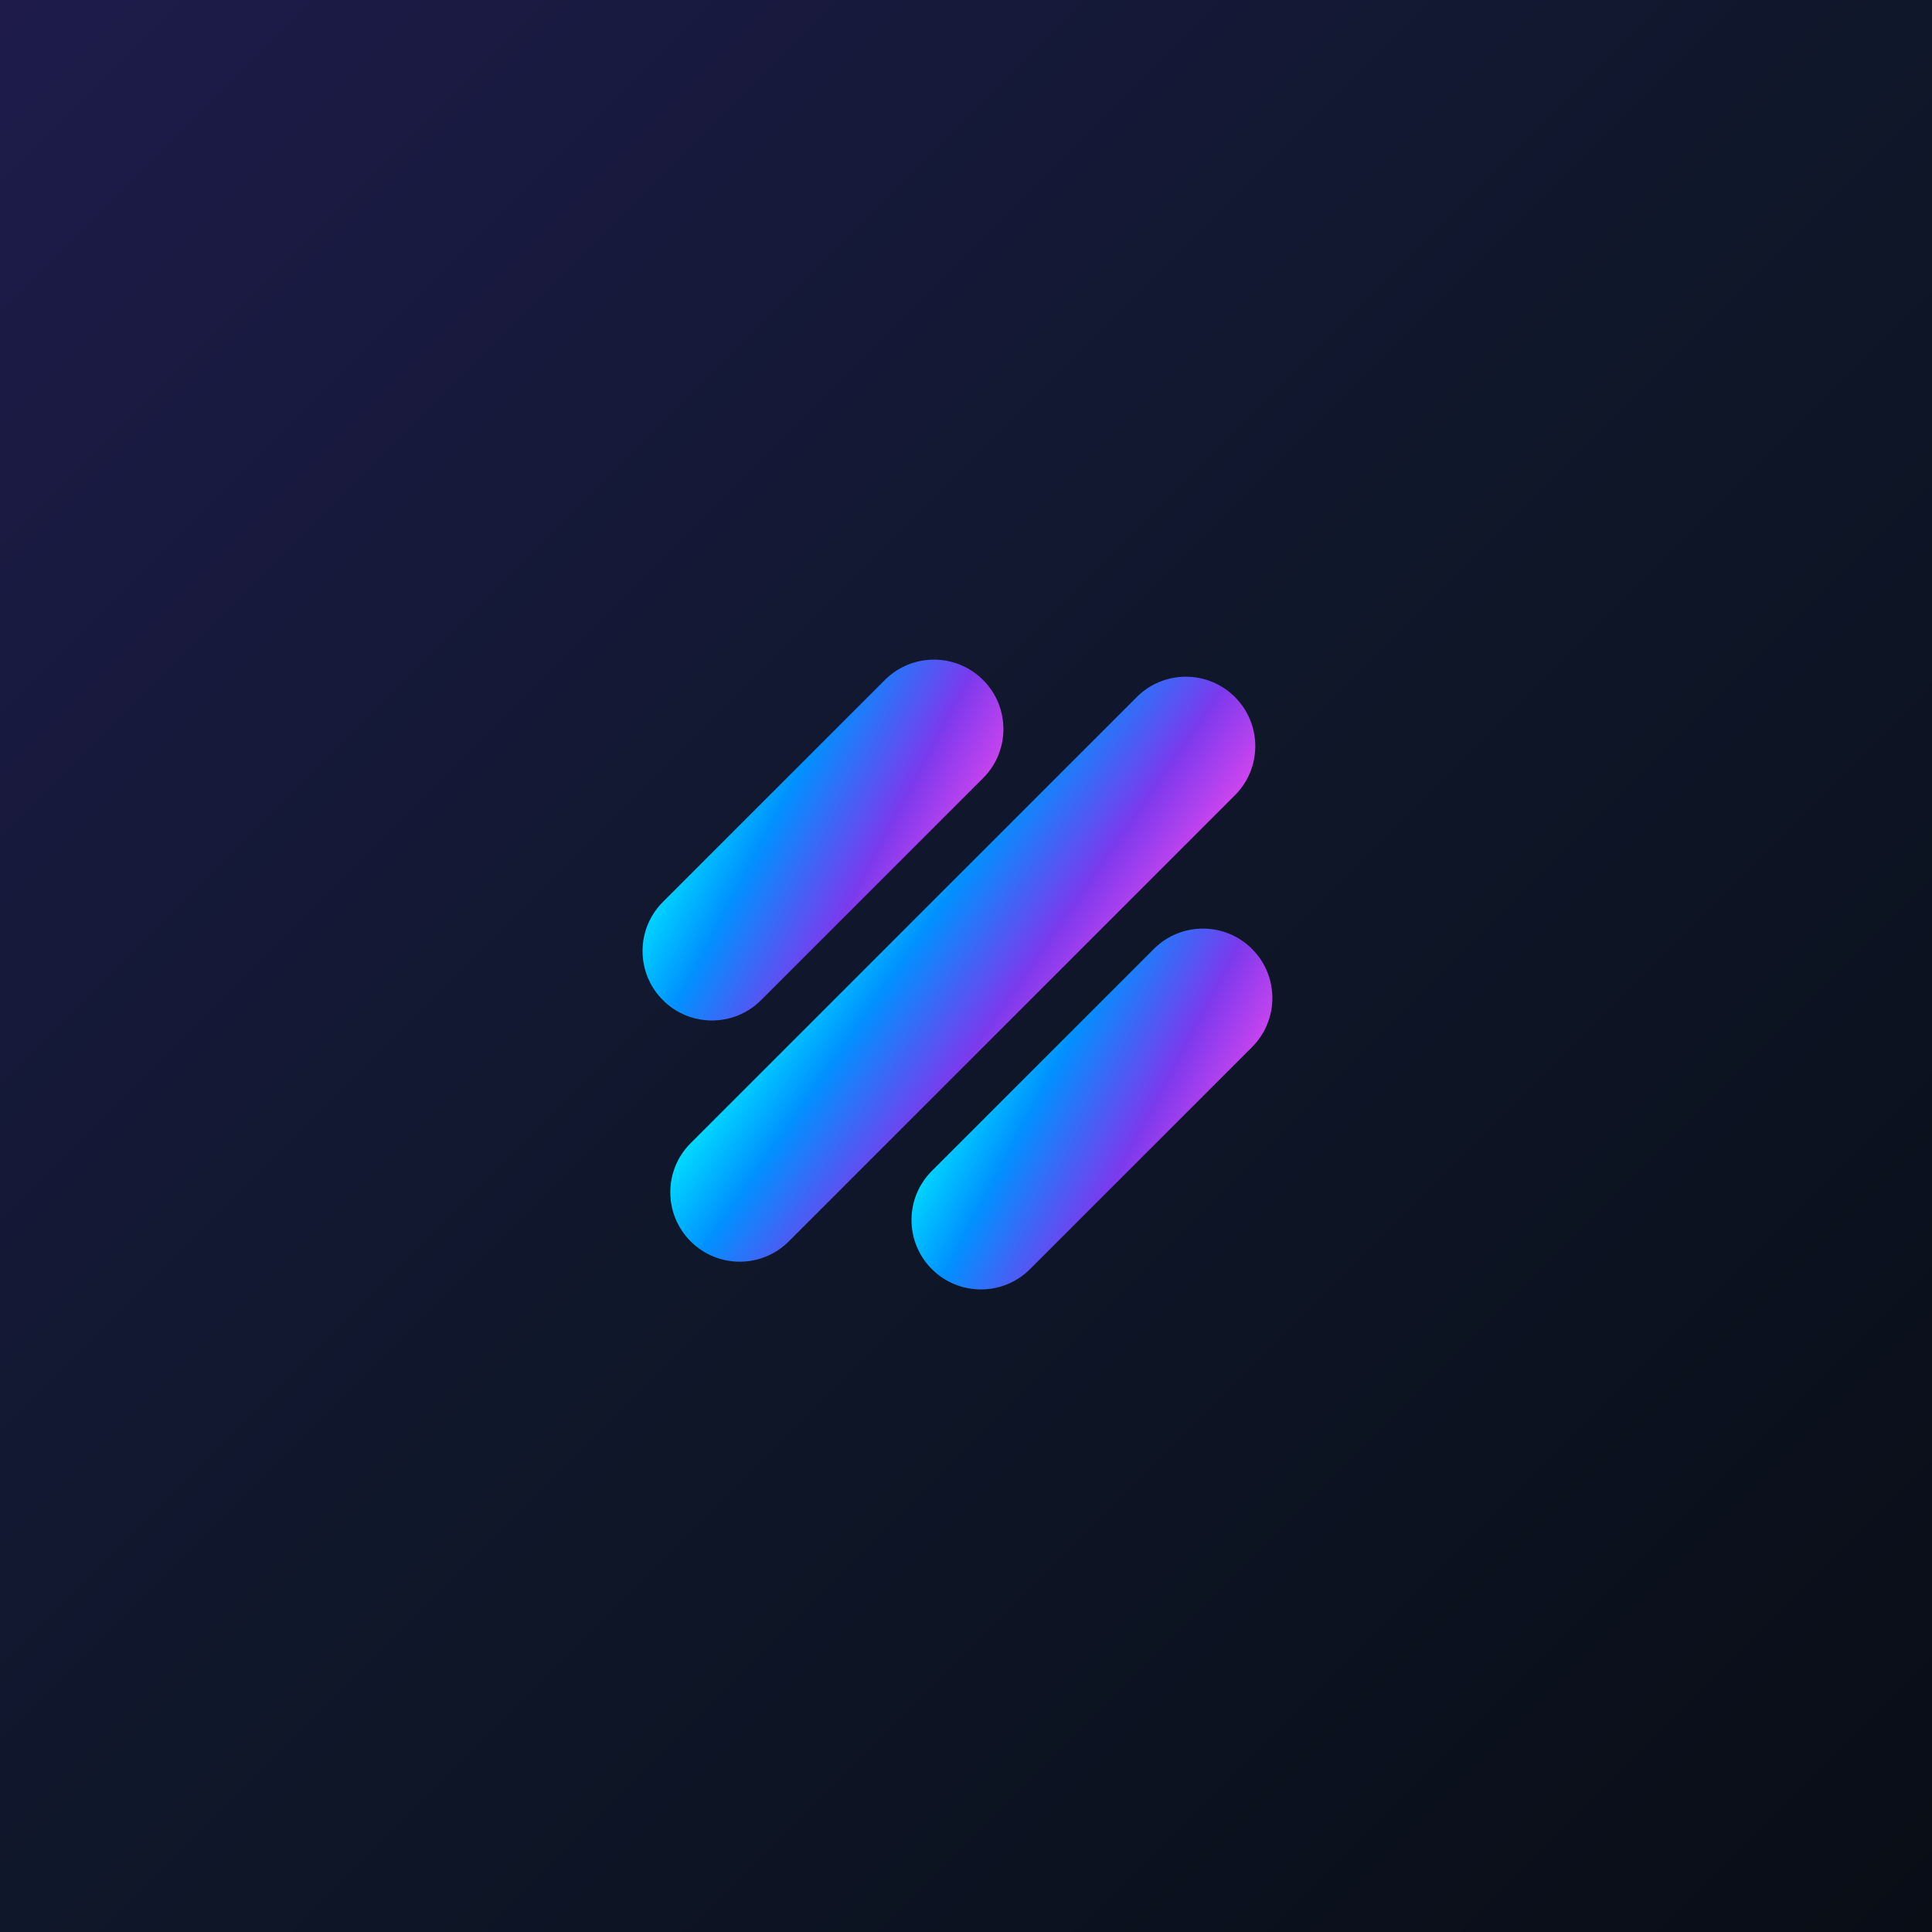
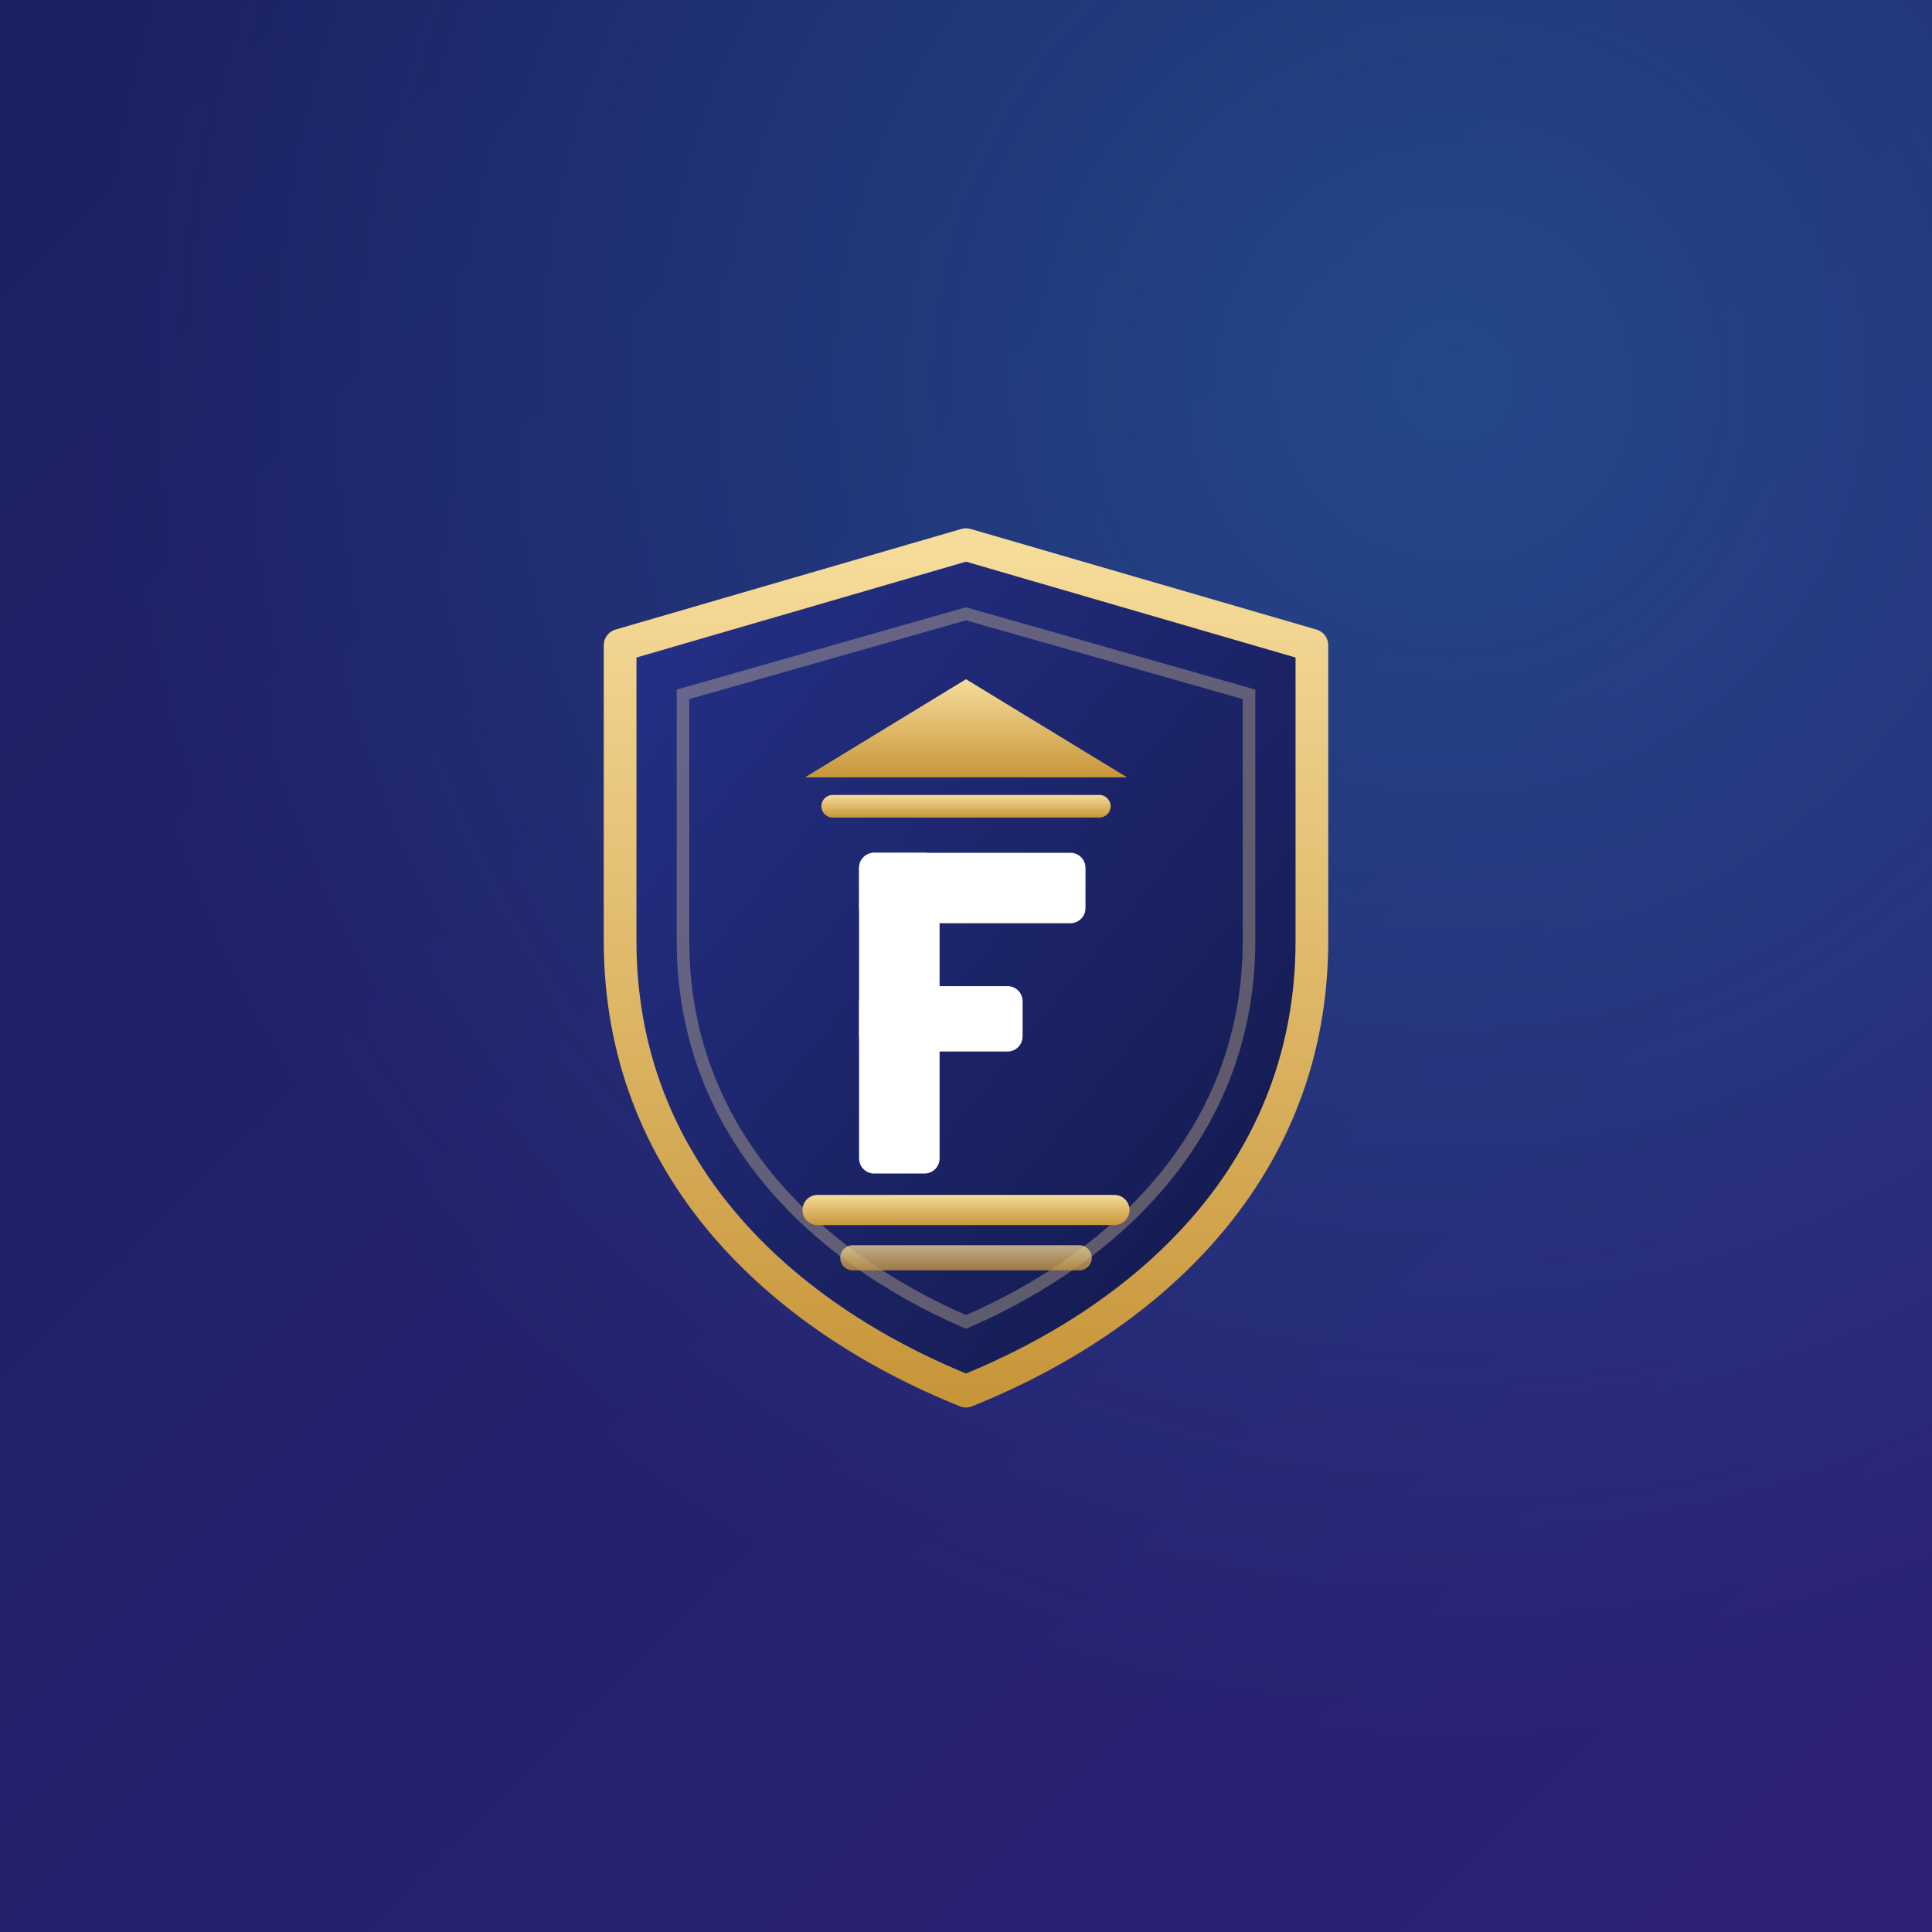
- <svg xmlns="http://www.w3.org/2000/svg" viewBox="0 0 512 512" width="512" height="512">
+ <svg xmlns="http://www.w3.org/2000/svg" viewBox="0 0 512 512">
  <defs>
-     <linearGradient id="m-bg-grad" x1="0%" y1="0%" x2="100%" y2="100%">
-       <stop offset="0%" stop-color="#1E1B4B" />
-       <stop offset="50%" stop-color="#0F172A" />
-       <stop offset="100%" stop-color="#090D16" />
+     <linearGradient id="fu-tile" x1="0" y1="0" x2="1" y2="1">
+       <stop offset="0" stop-color="#1B2163" />
+       <stop offset="1" stop-color="#2D2178" />
    </linearGradient>
-     <linearGradient id="m-pill-grad" x1="0%" y1="100%" x2="100%" y2="0%">
-       <stop offset="0%" stop-color="#00E5FF" />
-       <stop offset="30%" stop-color="#0091FF" />
-       <stop offset="70%" stop-color="#7C3AED" />
-       <stop offset="100%" stop-color="#D946EF" />
-     </linearGradient>
+     <radialGradient id="fu-glow" cx=".75" cy=".2" r=".7">
+       <stop offset="0" stop-color="#22D3EE" stop-opacity=".22" />
+       <stop offset="1" stop-color="#22D3EE" stop-opacity="0" />
+     </radialGradient>
  </defs>
-   <rect width="512" height="512" fill="url(#m-bg-grad)" />
-   <g transform="translate(256, 256) scale(0.8) rotate(45) translate(-256, -256)">
-     <rect x="170" y="185" width="46" height="150" rx="23" fill="url(#m-pill-grad)" />
-     <rect x="233" y="130" width="46" height="255" rx="23" fill="url(#m-pill-grad)" />
-     <rect x="296" y="185" width="46" height="150" rx="23" fill="url(#m-pill-grad)" />
-   </g>
+   <rect width="512" height="512" rx="0" fill="url(#fu-tile)" />
+   <rect width="512" height="512" rx="0" fill="url(#fu-glow)" />
+   <svg x="136" y="136" width="240" height="240" viewBox="0 0 64 72">
+     <defs>
+       <linearGradient id="fu-mark-shield" x1="0" y1="0" x2="1" y2="1">
+         <stop offset="0" stop-color="#26318A" />
+         <stop offset="1" stop-color="#121848" />
+       </linearGradient>
+       <linearGradient id="fu-mark-gold" x1="0" y1="0" x2="0" y2="1">
+         <stop offset="0" stop-color="#F6DC9A" />
+         <stop offset="1" stop-color="#C8963A" />
+       </linearGradient>
+     </defs>
+     <path d="M32 2.5 59.5 10.5V34c0 18-12.6 29.8-27.5 35.8C17.1 63.8 4.5 52 4.5 34V10.5Z" fill="url(#fu-mark-shield)" stroke="url(#fu-mark-gold)" stroke-width="2.6" stroke-linejoin="round" />
+     <path d="M32 8 54.5 14.4V34c0 15-10.3 25-22.5 30.3C19.8 59 9.5 49 9.5 34V14.4Z" fill="none" stroke="#F6DC9A" stroke-opacity=".32" stroke-width="1" />
+     <path d="M32 13.2 44.8 21H19.2Z" fill="url(#fu-mark-gold)" />
+     <rect x="20.5" y="22.4" width="23" height="1.8" rx=".9" fill="url(#fu-mark-gold)" />
+     <rect x="23.5" y="27" width="6.4" height="25.5" rx="1.2" fill="#FFFFFF" />
+     <rect x="23.5" y="27" width="18" height="5.6" rx="1.2" fill="#FFFFFF" />
+     <rect x="23.5" y="37.6" width="13" height="5.2" rx="1.2" fill="#FFFFFF" />
+     <rect x="19" y="54.2" width="26" height="2.4" rx="1.2" fill="url(#fu-mark-gold)" />
+     <rect x="22" y="58.2" width="20" height="2" rx="1" fill="url(#fu-mark-gold)" fill-opacity=".75" />
+   </svg>
</svg>
